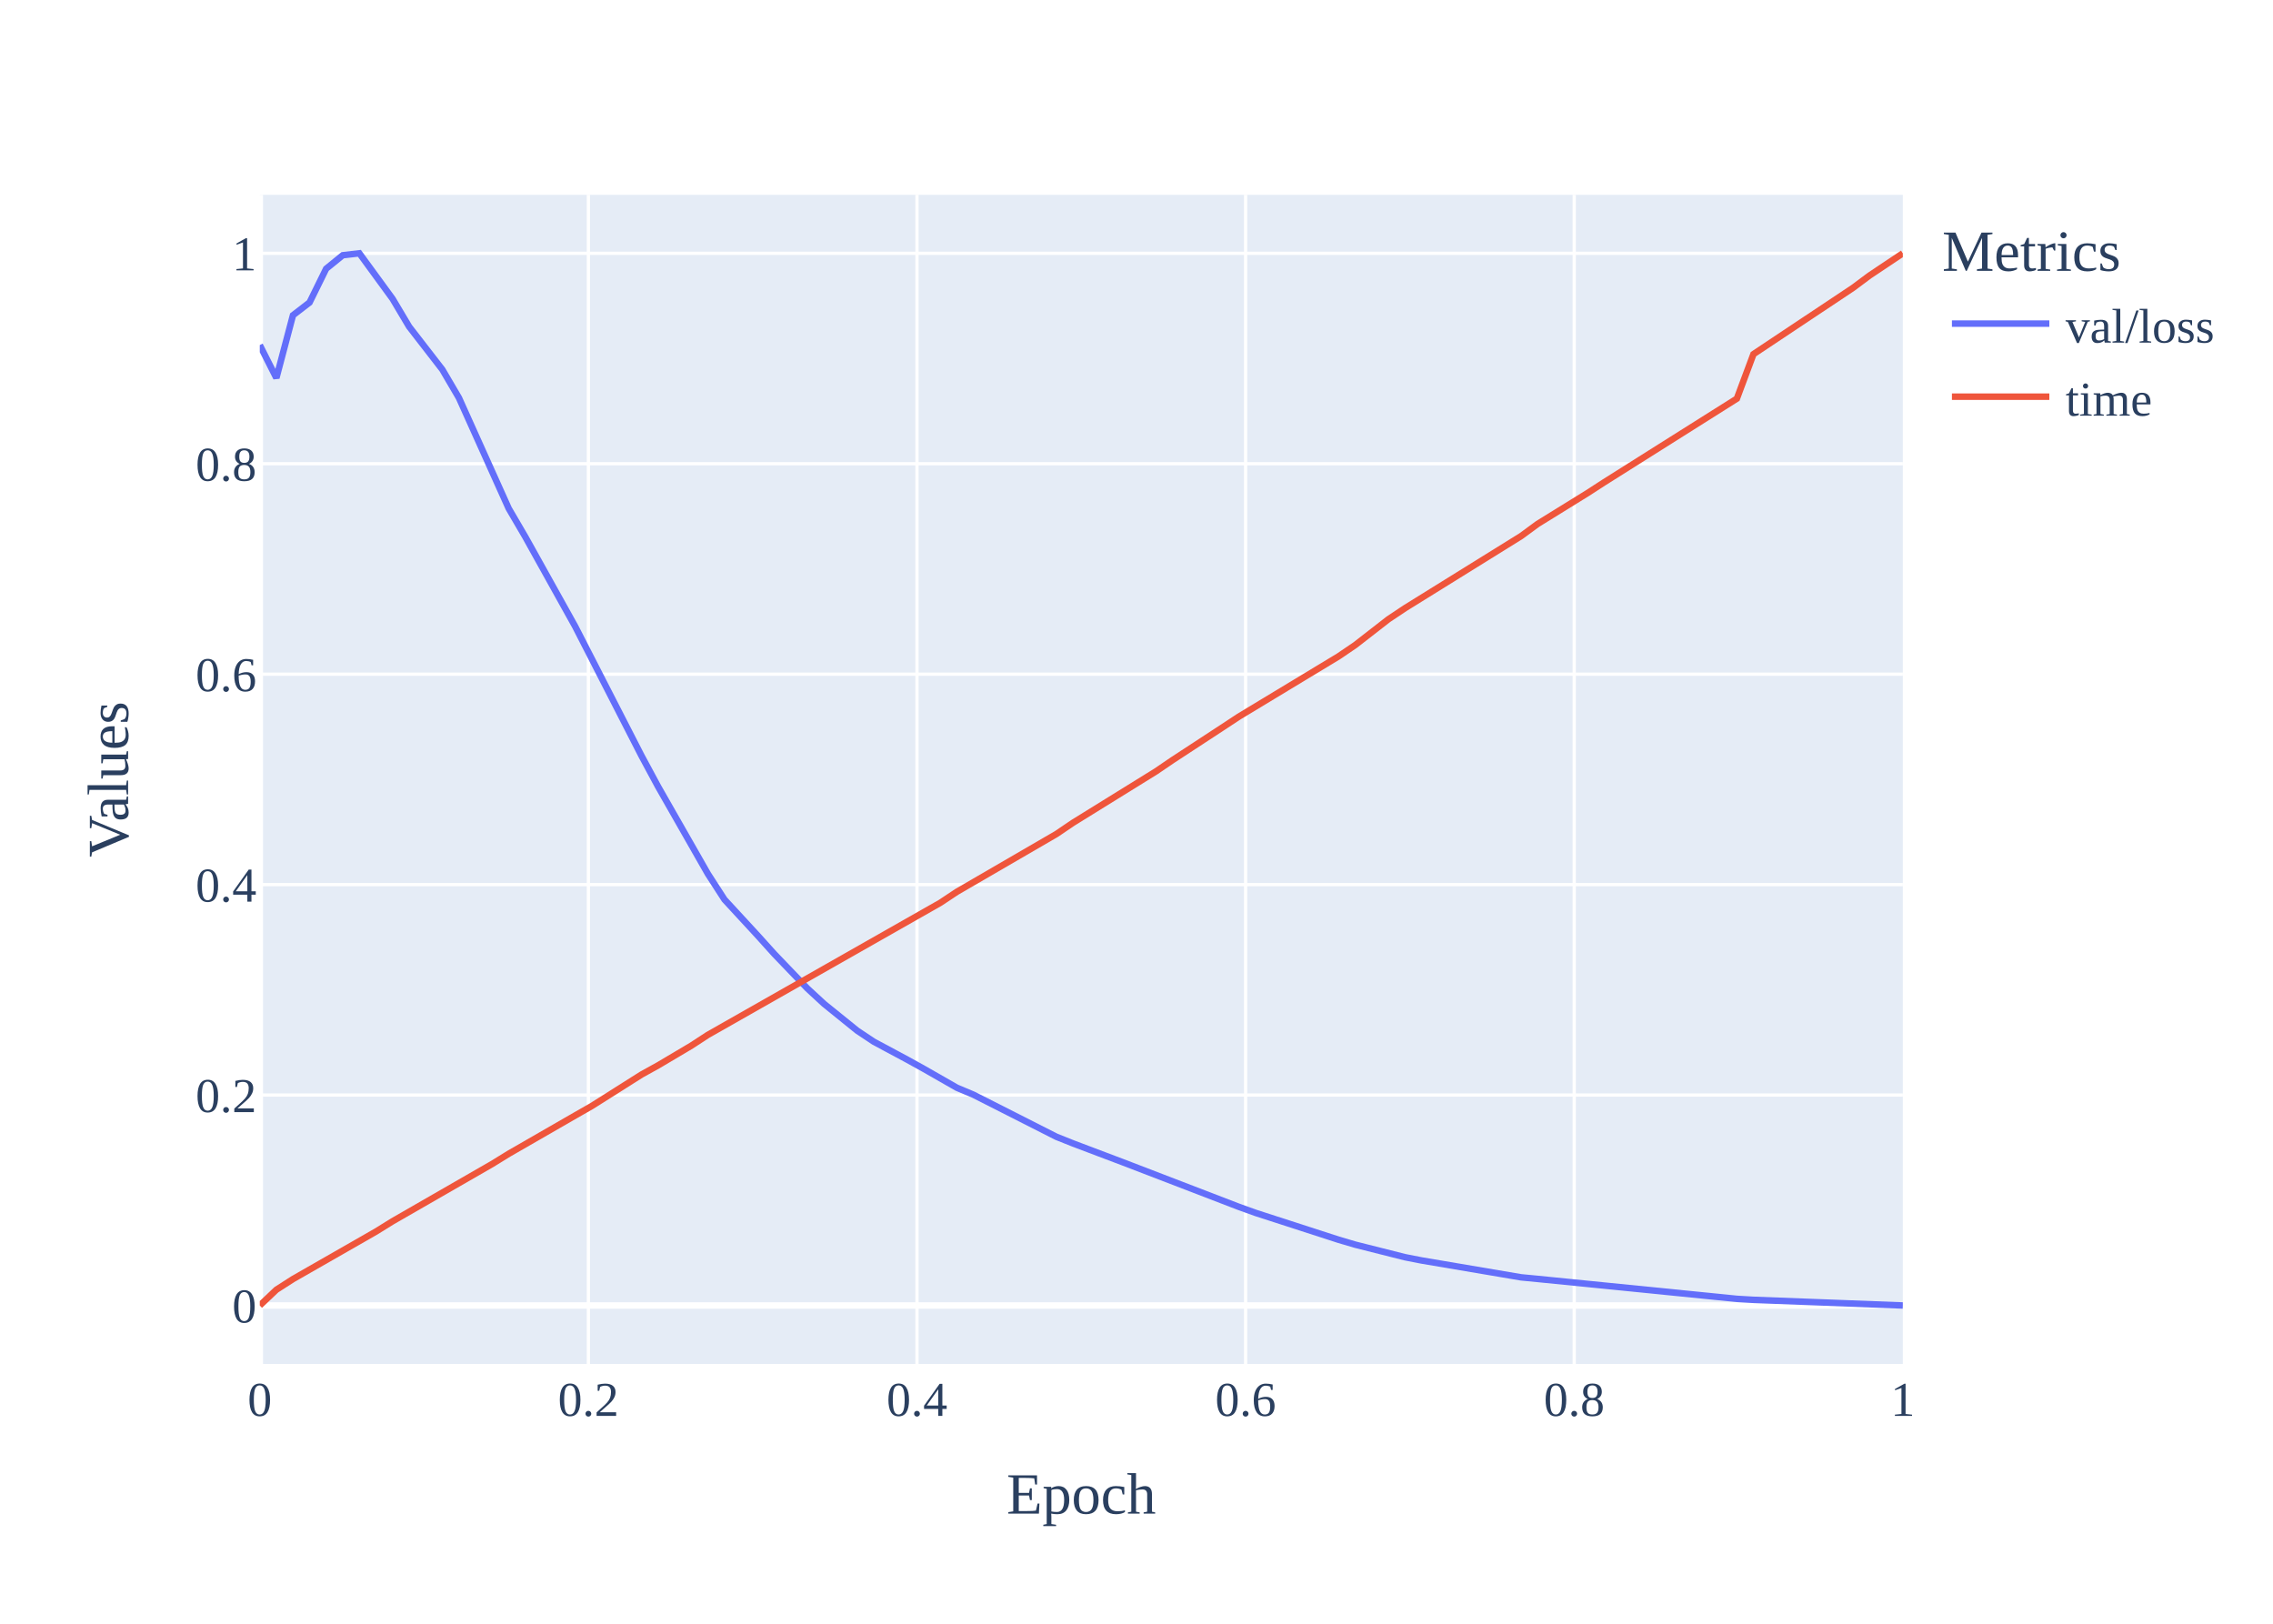
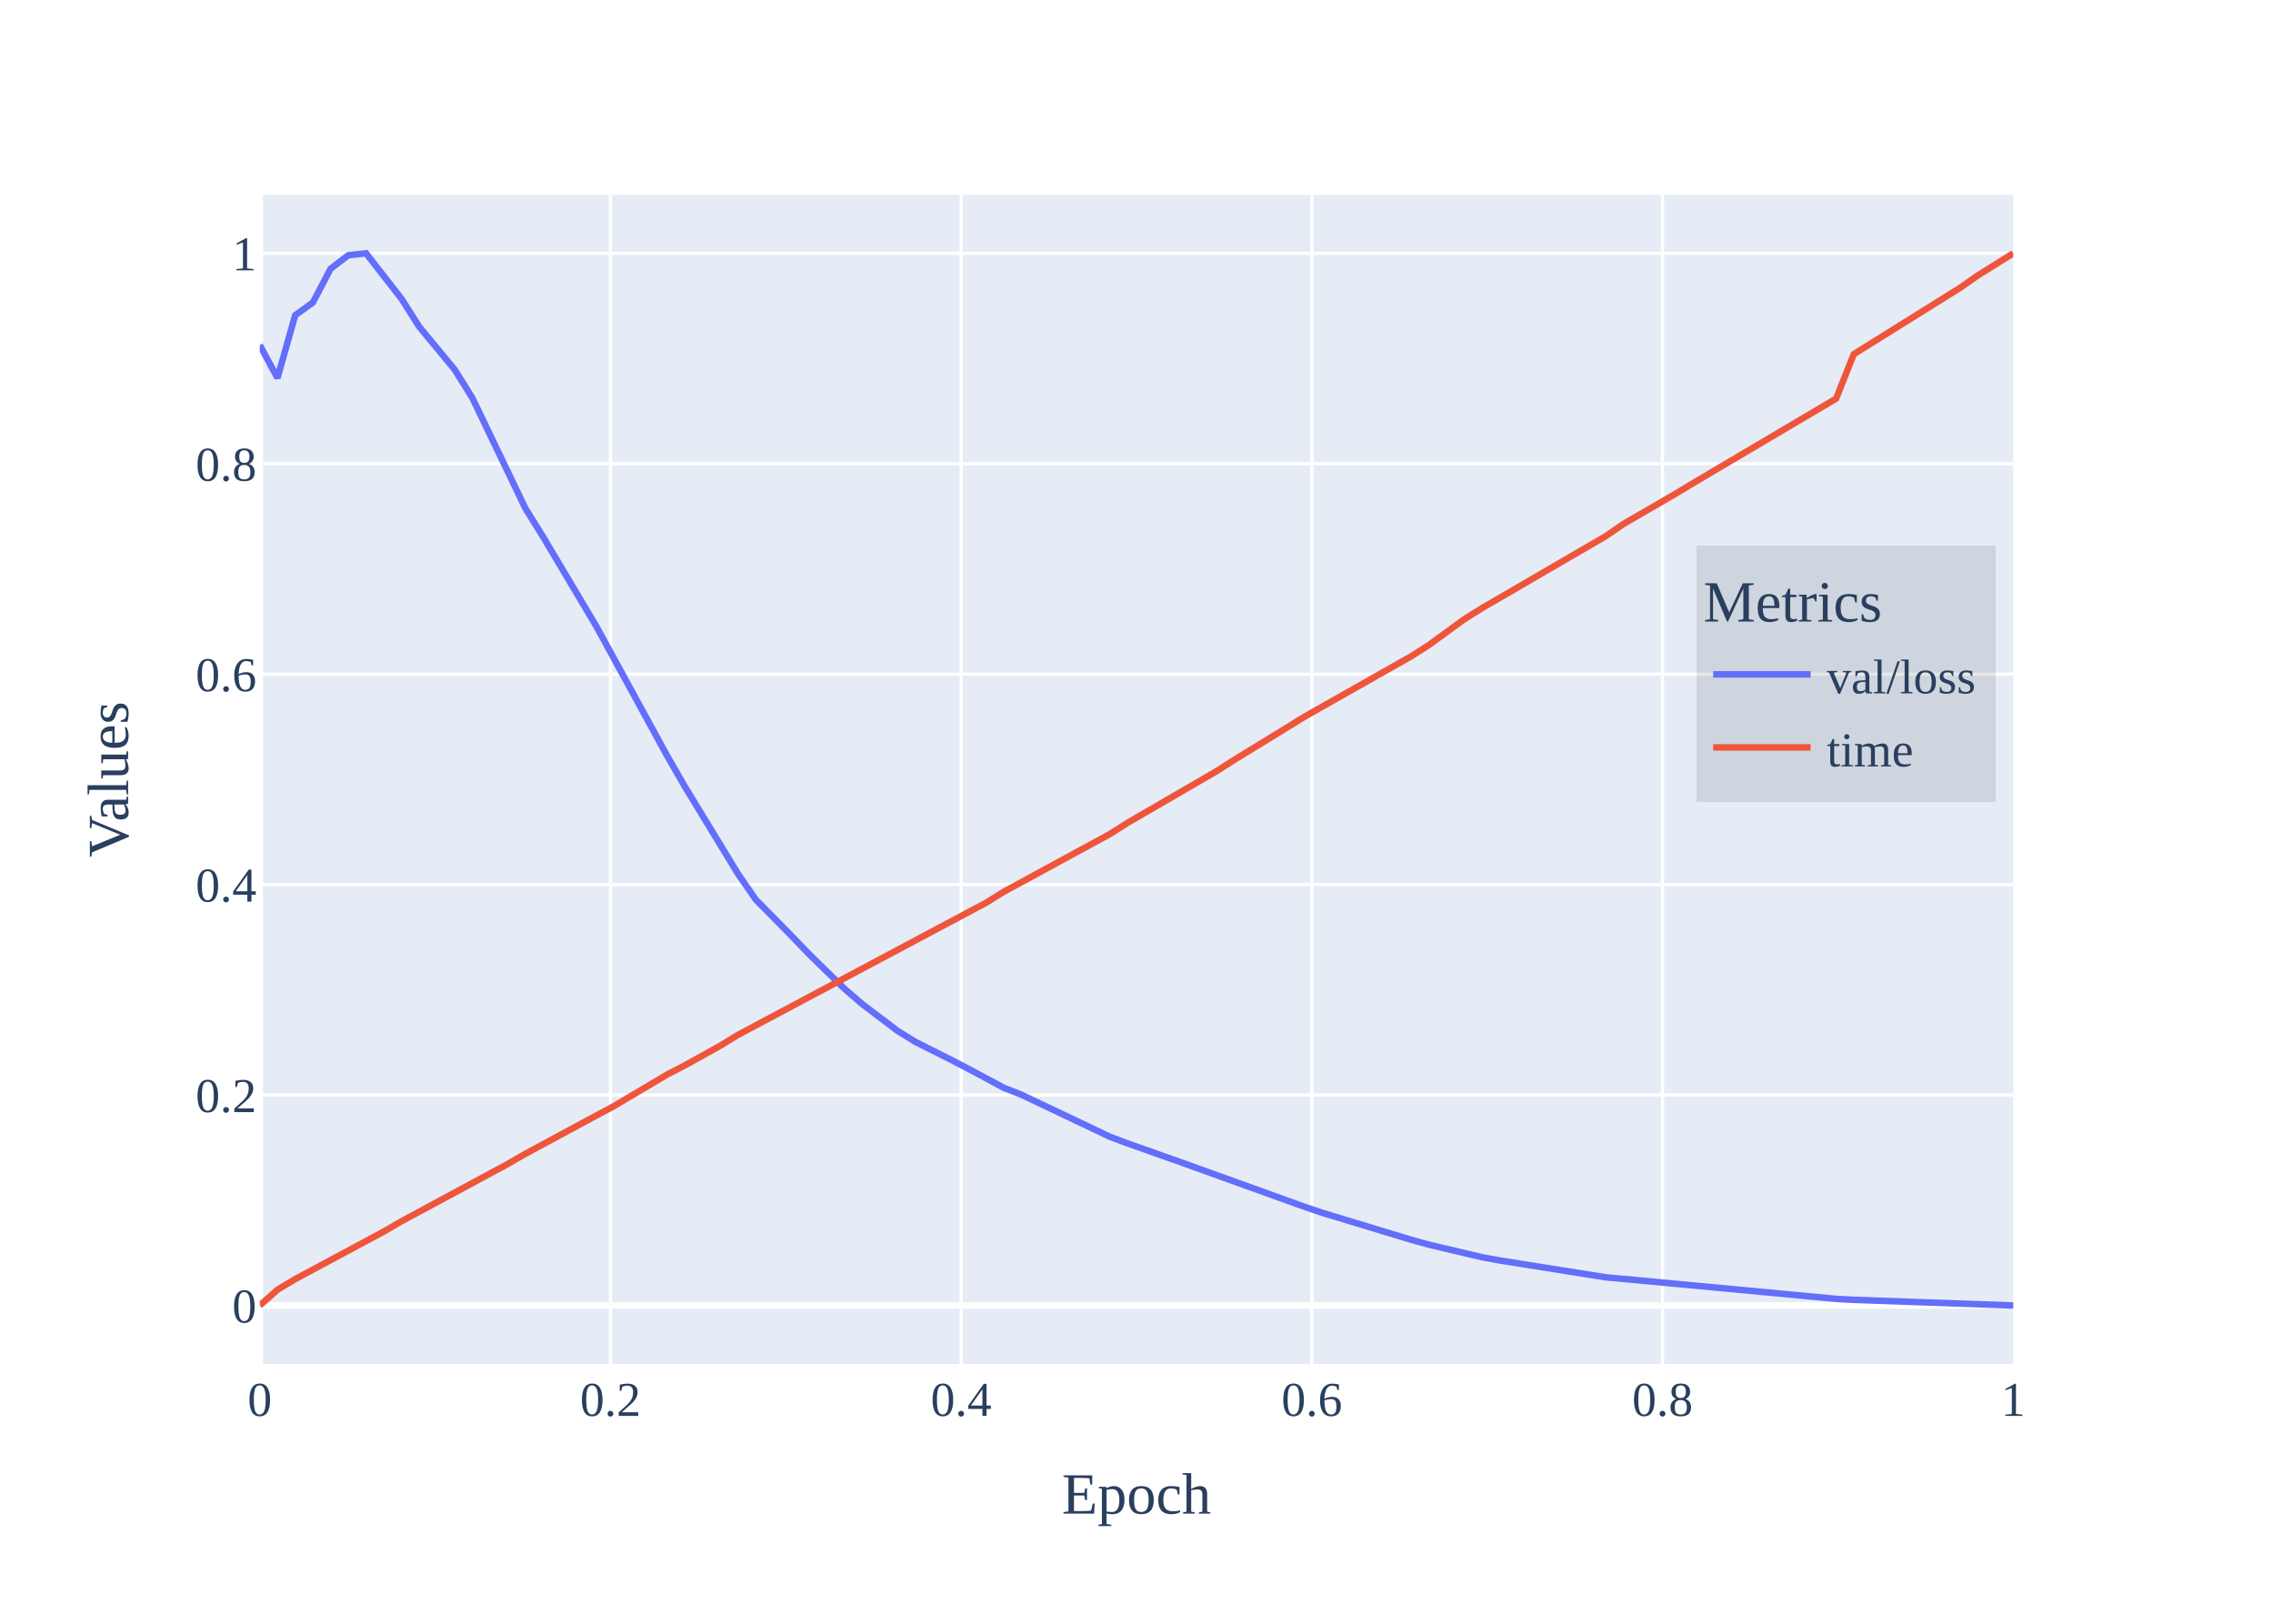
<svg xmlns="http://www.w3.org/2000/svg" class="main-svg" width="700" height="500" style="" viewBox="0 0 700 500">
  <rect x="0" y="0" width="700" height="500" style="fill: rgb(255, 255, 255); fill-opacity: 1;" />
-   <defs id="defs-02e0c4">
+   <defs id="defs-e62b09">
    <g class="clips">
-       <clipPath id="clip02e0c4xyplot" class="plotclip">
-         <rect width="506" height="360" />
-       </clipPath>
-       <clipPath class="axesclip" id="clip02e0c4x">
-         <rect x="80" y="0" width="506" height="500" />
-       </clipPath>
-       <clipPath class="axesclip" id="clip02e0c4y">
+       <clipPath id="clipe62b09xyplot" class="plotclip">
+         <rect width="540" height="360" />
+       </clipPath>
+       <clipPath class="axesclip" id="clipe62b09x">
+         <rect x="80" y="0" width="540" height="500" />
+       </clipPath>
+       <clipPath class="axesclip" id="clipe62b09y">
        <rect x="0" y="60" width="700" height="360" />
      </clipPath>
-       <clipPath class="axesclip" id="clip02e0c4xy">
-         <rect x="80" y="60" width="506" height="360" />
+       <clipPath class="axesclip" id="clipe62b09xy">
+         <rect x="80" y="60" width="540" height="360" />
      </clipPath>
    </g>
    <g class="gradients" />
    <g class="patterns" />
  </defs>
  <g class="bglayer">
-     <rect class="bg" x="80" y="60" width="506" height="360" style="fill: rgb(229, 236, 246); fill-opacity: 1; stroke-width: 0;" />
+     <rect class="bg" x="80" y="60" width="540" height="360" style="fill: rgb(229, 236, 246); fill-opacity: 1; stroke-width: 0;" />
  </g>
  <g class="layer-below">
    <g class="imagelayer" />
    <g class="shapelayer" />
  </g>
  <g class="cartesianlayer">
    <g class="subplot xy">
      <g class="layer-subplot">
        <g class="shapelayer" />
        <g class="imagelayer" />
      </g>
      <g class="minor-gridlayer">
        <g class="x" />
        <g class="y" />
      </g>
      <g class="gridlayer">
        <g class="x">
-           <path class="xgrid crisp" transform="translate(181.2,0)" d="M0,60v360" style="stroke: rgb(255, 255, 255); stroke-opacity: 1; stroke-width: 1px;" />
-           <path class="xgrid crisp" transform="translate(282.4,0)" d="M0,60v360" style="stroke: rgb(255, 255, 255); stroke-opacity: 1; stroke-width: 1px;" />
-           <path class="xgrid crisp" transform="translate(383.6,0)" d="M0,60v360" style="stroke: rgb(255, 255, 255); stroke-opacity: 1; stroke-width: 1px;" />
-           <path class="xgrid crisp" transform="translate(484.8,0)" d="M0,60v360" style="stroke: rgb(255, 255, 255); stroke-opacity: 1; stroke-width: 1px;" />
+           <path class="xgrid crisp" transform="translate(188,0)" d="M0,60v360" style="stroke: rgb(255, 255, 255); stroke-opacity: 1; stroke-width: 1px;" />
+           <path class="xgrid crisp" transform="translate(296,0)" d="M0,60v360" style="stroke: rgb(255, 255, 255); stroke-opacity: 1; stroke-width: 1px;" />
+           <path class="xgrid crisp" transform="translate(404,0)" d="M0,60v360" style="stroke: rgb(255, 255, 255); stroke-opacity: 1; stroke-width: 1px;" />
+           <path class="xgrid crisp" transform="translate(512,0)" d="M0,60v360" style="stroke: rgb(255, 255, 255); stroke-opacity: 1; stroke-width: 1px;" />
        </g>
        <g class="y">
-           <path class="ygrid crisp" transform="translate(0,337.2)" d="M80,0h506" style="stroke: rgb(255, 255, 255); stroke-opacity: 1; stroke-width: 1px;" />
-           <path class="ygrid crisp" transform="translate(0,272.4)" d="M80,0h506" style="stroke: rgb(255, 255, 255); stroke-opacity: 1; stroke-width: 1px;" />
-           <path class="ygrid crisp" transform="translate(0,207.6)" d="M80,0h506" style="stroke: rgb(255, 255, 255); stroke-opacity: 1; stroke-width: 1px;" />
-           <path class="ygrid crisp" transform="translate(0,142.8)" d="M80,0h506" style="stroke: rgb(255, 255, 255); stroke-opacity: 1; stroke-width: 1px;" />
-           <path class="ygrid crisp" transform="translate(0,78)" d="M80,0h506" style="stroke: rgb(255, 255, 255); stroke-opacity: 1; stroke-width: 1px;" />
+           <path class="ygrid crisp" transform="translate(0,337.2)" d="M80,0h540" style="stroke: rgb(255, 255, 255); stroke-opacity: 1; stroke-width: 1px;" />
+           <path class="ygrid crisp" transform="translate(0,272.4)" d="M80,0h540" style="stroke: rgb(255, 255, 255); stroke-opacity: 1; stroke-width: 1px;" />
+           <path class="ygrid crisp" transform="translate(0,207.6)" d="M80,0h540" style="stroke: rgb(255, 255, 255); stroke-opacity: 1; stroke-width: 1px;" />
+           <path class="ygrid crisp" transform="translate(0,142.8)" d="M80,0h540" style="stroke: rgb(255, 255, 255); stroke-opacity: 1; stroke-width: 1px;" />
+           <path class="ygrid crisp" transform="translate(0,78)" d="M80,0h540" style="stroke: rgb(255, 255, 255); stroke-opacity: 1; stroke-width: 1px;" />
        </g>
      </g>
      <g class="zerolinelayer">
        <path class="xzl zl crisp" transform="translate(80,0)" d="M0,60v360" style="stroke: rgb(255, 255, 255); stroke-opacity: 1; stroke-width: 2px;" />
-         <path class="yzl zl crisp" transform="translate(0,402)" d="M80,0h506" style="stroke: rgb(255, 255, 255); stroke-opacity: 1; stroke-width: 2px;" />
+         <path class="yzl zl crisp" transform="translate(0,402)" d="M80,0h540" style="stroke: rgb(255, 255, 255); stroke-opacity: 1; stroke-width: 2px;" />
      </g>
      <g class="layer-between">
        <g class="shapelayer" />
        <g class="imagelayer" />
      </g>
      <path class="xlines-below" />
      <path class="ylines-below" />
      <g class="overlines-below" />
      <g class="xaxislayer-below" />
      <g class="yaxislayer-below" />
      <g class="overaxes-below" />
      <g class="overplot">
-         <g class="xy" transform="translate(80,60)" clip-path="url(#clip02e0c4xyplot)">
+         <g class="xy" transform="translate(80,60)" clip-path="url(#clipe62b09xyplot)">
          <g class="scatterlayer mlayer">
-             <g class="trace scatter trace0015f2" style="stroke-miterlimit: 2; opacity: 1;">
+             <g class="trace scatter trace48fab7" style="stroke-miterlimit: 2; opacity: 1;">
              <g class="fills" />
              <g class="errorbars" />
              <g class="lines">
-                 <path class="js-line" d="M0,46.25L5.11,56.39L10.22,37.08L15.33,33.14L20.44,22.75L25.56,18.59L30.67,18L40.89,32L46,40.59L56.22,53.79L61.33,62.51L76.67,96.59L81.78,105.33L97.11,132.86L102.22,142.82L117.56,172.74L122.67,182.22L138,209.08L143.11,216.99L153.33,228.07L158.44,233.74L168.67,244.4L173.78,249.12L184,257.38L189.11,260.78L199.33,266.26L204.44,269.09L214.67,274.94L219.78,277.09L245.33,290.05L250.44,292.09L260.67,295.96L265.78,297.89L301.56,311.64L306.67,313.48L332.22,321.75L337.33,323.26L352.67,327.13L357.78,328.13L388.44,333.33L393.56,333.82L454.89,339.96L460,340.26L506,342" style="vector-effect: none; fill: none; stroke: rgb(99, 110, 250); stroke-opacity: 1; stroke-width: 2px; opacity: 1;" />
+                 <path class="js-line" d="M0,46.25L5.45,56.39L10.91,37.08L16.36,33.14L21.82,22.75L27.27,18.59L32.73,18L43.64,32L49.09,40.59L60,53.79L65.45,62.51L81.82,96.59L87.27,105.33L103.64,132.86L109.09,142.82L125.45,172.74L130.91,182.22L147.27,209.08L152.73,216.99L163.64,228.07L169.09,233.74L180,244.4L185.45,249.12L196.36,257.38L201.82,260.78L212.73,266.26L218.18,269.09L229.09,274.94L234.55,277.09L261.82,290.05L267.27,292.09L278.18,295.96L283.64,297.89L321.82,311.64L327.27,313.48L354.55,321.75L360,323.26L376.36,327.13L381.82,328.13L414.55,333.33L420,333.82L485.45,339.96L490.91,340.26L540,342" style="vector-effect: none; fill: none; stroke: rgb(99, 110, 250); stroke-opacity: 1; stroke-width: 2px; opacity: 1;" />
              </g>
              <g class="points" />
              <g class="text" />
            </g>
-             <g class="trace scatter tracec2e1f1" style="stroke-miterlimit: 2; opacity: 1;">
+             <g class="trace scatter trace5bd67b" style="stroke-miterlimit: 2; opacity: 1;">
              <g class="fills" />
              <g class="errorbars" />
              <g class="lines">
-                 <path class="js-line" d="M0,342L5.11,337.15L10.22,333.87L35.78,319.24L40.89,316.07L71.56,298.43L76.67,295.28L97.11,283.51L102.22,280.59L117.56,270.89L122.67,268.06L132.89,262L138,258.67L209.56,218.01L214.67,214.62L245.33,196.82L250.44,193.36L276,177.53L281.11,174.05L296.44,164.02L301.56,160.65L332.22,142.12L337.33,138.65L347.56,130.7L352.67,127.29L388.44,105.08L393.56,101.32L408.89,91.84L414,88.53L454.89,62.75L460,49.05L490.67,28.63L495.78,24.82L506,18" style="vector-effect: none; fill: none; stroke: rgb(239, 85, 59); stroke-opacity: 1; stroke-width: 2px; opacity: 1;" />
+                 <path class="js-line" d="M0,342L5.45,337.15L10.91,333.87L38.18,319.24L43.64,316.07L76.36,298.43L81.82,295.28L103.64,283.51L109.09,280.59L125.45,270.89L130.91,268.06L141.82,262L147.27,258.67L223.64,218.01L229.09,214.62L261.82,196.82L267.27,193.36L294.55,177.53L300,174.05L316.36,164.02L321.82,160.65L354.55,142.12L360,138.65L370.91,130.7L376.36,127.29L414.55,105.08L420,101.32L436.36,91.84L441.82,88.53L485.45,62.75L490.91,49.05L523.64,28.63L529.09,24.82L540,18" style="vector-effect: none; fill: none; stroke: rgb(239, 85, 59); stroke-opacity: 1; stroke-width: 2px; opacity: 1;" />
              </g>
              <g class="points" />
              <g class="text" />
            </g>
          </g>
        </g>
      </g>
      <path class="xlines-above crisp" d="M0,0" style="fill: none;" />
      <path class="ylines-above crisp" d="M0,0" style="fill: none;" />
      <g class="overlines-above" />
      <g class="xaxislayer-above">
        <g class="xtick">
          <text text-anchor="middle" x="0" y="436" transform="translate(80,0)" style="font-family: 'Times New Roman'; font-size: 15px; fill: rgb(42, 63, 95); fill-opacity: 1; white-space: pre; opacity: 1;">0</text>
        </g>
        <g class="xtick">
-           <text text-anchor="middle" x="0" y="436" style="font-family: 'Times New Roman'; font-size: 15px; fill: rgb(42, 63, 95); fill-opacity: 1; white-space: pre; opacity: 1;" transform="translate(181.2,0)">0.2</text>
-         </g>
-         <g class="xtick">
-           <text text-anchor="middle" x="0" y="436" style="font-family: 'Times New Roman'; font-size: 15px; fill: rgb(42, 63, 95); fill-opacity: 1; white-space: pre; opacity: 1;" transform="translate(282.4,0)">0.4</text>
-         </g>
-         <g class="xtick">
-           <text text-anchor="middle" x="0" y="436" style="font-family: 'Times New Roman'; font-size: 15px; fill: rgb(42, 63, 95); fill-opacity: 1; white-space: pre; opacity: 1;" transform="translate(383.6,0)">0.6</text>
-         </g>
-         <g class="xtick">
-           <text text-anchor="middle" x="0" y="436" style="font-family: 'Times New Roman'; font-size: 15px; fill: rgb(42, 63, 95); fill-opacity: 1; white-space: pre; opacity: 1;" transform="translate(484.8,0)">0.8</text>
-         </g>
-         <g class="xtick">
-           <text text-anchor="middle" x="0" y="436" style="font-family: 'Times New Roman'; font-size: 15px; fill: rgb(42, 63, 95); fill-opacity: 1; white-space: pre; opacity: 1;" transform="translate(586,0)">1</text>
+           <text text-anchor="middle" x="0" y="436" style="font-family: 'Times New Roman'; font-size: 15px; fill: rgb(42, 63, 95); fill-opacity: 1; white-space: pre; opacity: 1;" transform="translate(188,0)">0.2</text>
+         </g>
+         <g class="xtick">
+           <text text-anchor="middle" x="0" y="436" style="font-family: 'Times New Roman'; font-size: 15px; fill: rgb(42, 63, 95); fill-opacity: 1; white-space: pre; opacity: 1;" transform="translate(296,0)">0.4</text>
+         </g>
+         <g class="xtick">
+           <text text-anchor="middle" x="0" y="436" style="font-family: 'Times New Roman'; font-size: 15px; fill: rgb(42, 63, 95); fill-opacity: 1; white-space: pre; opacity: 1;" transform="translate(404,0)">0.6</text>
+         </g>
+         <g class="xtick">
+           <text text-anchor="middle" x="0" y="436" style="font-family: 'Times New Roman'; font-size: 15px; fill: rgb(42, 63, 95); fill-opacity: 1; white-space: pre; opacity: 1;" transform="translate(512,0)">0.8</text>
+         </g>
+         <g class="xtick">
+           <text text-anchor="middle" x="0" y="436" style="font-family: 'Times New Roman'; font-size: 15px; fill: rgb(42, 63, 95); fill-opacity: 1; white-space: pre; opacity: 1;" transform="translate(620,0)">1</text>
        </g>
      </g>
      <g class="yaxislayer-above">
        <g class="ytick">
          <text text-anchor="end" x="79" y="5.25" transform="translate(0,402)" style="font-family: 'Times New Roman'; font-size: 15px; fill: rgb(42, 63, 95); fill-opacity: 1; white-space: pre; opacity: 1;">0</text>
        </g>
        <g class="ytick">
          <text text-anchor="end" x="79" y="5.25" style="font-family: 'Times New Roman'; font-size: 15px; fill: rgb(42, 63, 95); fill-opacity: 1; white-space: pre; opacity: 1;" transform="translate(0,337.2)">0.2</text>
        </g>
        <g class="ytick">
          <text text-anchor="end" x="79" y="5.25" style="font-family: 'Times New Roman'; font-size: 15px; fill: rgb(42, 63, 95); fill-opacity: 1; white-space: pre; opacity: 1;" transform="translate(0,272.4)">0.4</text>
        </g>
        <g class="ytick">
          <text text-anchor="end" x="79" y="5.25" style="font-family: 'Times New Roman'; font-size: 15px; fill: rgb(42, 63, 95); fill-opacity: 1; white-space: pre; opacity: 1;" transform="translate(0,207.6)">0.6</text>
        </g>
        <g class="ytick">
          <text text-anchor="end" x="79" y="5.25" style="font-family: 'Times New Roman'; font-size: 15px; fill: rgb(42, 63, 95); fill-opacity: 1; white-space: pre; opacity: 1;" transform="translate(0,142.8)">0.8</text>
        </g>
        <g class="ytick">
          <text text-anchor="end" x="79" y="5.25" style="font-family: 'Times New Roman'; font-size: 15px; fill: rgb(42, 63, 95); fill-opacity: 1; white-space: pre; opacity: 1;" transform="translate(0,78)">1</text>
        </g>
      </g>
      <g class="overaxes-above" />
    </g>
  </g>
  <g class="polarlayer" />
  <g class="smithlayer" />
  <g class="ternarylayer" />
  <g class="geolayer" />
  <g class="funnelarealayer" />
  <g class="pielayer" />
  <g class="iciclelayer" />
  <g class="treemaplayer" />
  <g class="sunburstlayer" />
  <g class="glimages" />
-   <defs id="topdefs-02e0c4">
+   <defs id="topdefs-e62b09">
    <g class="clips" />
-     <clipPath id="legend02e0c4">
+     <clipPath id="legende62b09">
      <rect width="92" height="79" x="0" y="0" />
    </clipPath>
  </defs>
  <g class="layer-above">
    <g class="imagelayer" />
    <g class="shapelayer" />
  </g>
  <g class="infolayer">
-     <g class="legend" pointer-events="all" transform="translate(596.12,60)">
-       <rect class="bg" shape-rendering="crispEdges" width="92" height="79" x="0" y="0" style="stroke: rgb(68, 68, 68); stroke-opacity: 1; fill: rgb(255, 255, 255); fill-opacity: 1; stroke-width: 0px;" />
-       <g class="scrollbox" transform="" clip-path="url(#legend02e0c4)">
+     <g class="legend" pointer-events="all" transform="translate(522.6,168)">
+       <rect class="bg" shape-rendering="crispEdges" width="92" height="79" x="0" y="0" style="stroke: rgb(68, 68, 68); stroke-opacity: 1; fill: rgb(0, 0, 0); fill-opacity: 0.1; stroke-width: 0px;" />
+       <g class="scrollbox" transform="" clip-path="url(#legende62b09)">
        <text class="legendtitletext" text-anchor="start" x="2" y="23.4" style="font-family: 'Times New Roman'; font-size: 18px; fill: rgb(42, 63, 95); fill-opacity: 1; white-space: pre;">Metrics</text>
        <g class="groups" transform="">
          <g class="traces" transform="translate(0,39.65)" style="opacity: 1;">
            <text class="legendtext" text-anchor="start" x="40" y="5.85" style="font-family: 'Times New Roman'; font-size: 15px; fill: rgb(42, 63, 95); fill-opacity: 1; white-space: pre;">val/loss</text>
            <g class="layers" style="opacity: 1;">
              <g class="legendfill" />
              <g class="legendlines">
                <path class="js-line" d="M5,0h30" style="fill: none; stroke: rgb(99, 110, 250); stroke-opacity: 1; stroke-width: 2px;" />
              </g>
              <g class="legendsymbols">
                <g class="legendpoints" />
              </g>
            </g>
            <rect class="legendtoggle" x="0" y="-11.25" width="87" height="22.5" style="fill: rgb(0, 0, 0); fill-opacity: 0;" />
          </g>
        </g>
        <g class="groups" transform="">
          <g class="traces" transform="translate(0,62.15)" style="opacity: 1;">
            <text class="legendtext" text-anchor="start" x="40" y="5.85" style="font-family: 'Times New Roman'; font-size: 15px; fill: rgb(42, 63, 95); fill-opacity: 1; white-space: pre;">time</text>
            <g class="layers" style="opacity: 1;">
              <g class="legendfill" />
              <g class="legendlines">
                <path class="js-line" d="M5,0h30" style="fill: none; stroke: rgb(239, 85, 59); stroke-opacity: 1; stroke-width: 2px;" />
              </g>
              <g class="legendsymbols">
                <g class="legendpoints" />
              </g>
            </g>
            <rect class="legendtoggle" x="0" y="-11.25" width="87" height="22.5" style="fill: rgb(0, 0, 0); fill-opacity: 0;" />
          </g>
        </g>
      </g>
      <rect class="scrollbar" rx="20" ry="3" width="0" height="0" x="0" y="0" style="fill: rgb(128, 139, 164); fill-opacity: 1;" />
    </g>
    <g class="g-gtitle" />
    <g class="g-xtitle">
-       <text class="xtitle" x="333" y="466.1" text-anchor="middle" style="opacity: 1; font-family: 'Times New Roman'; font-size: 18px; fill: rgb(42, 63, 95); fill-opacity: 1; white-space: pre;">Epoch</text>
+       <text class="xtitle" x="350" y="466.1" text-anchor="middle" style="opacity: 1; font-family: 'Times New Roman'; font-size: 18px; fill: rgb(42, 63, 95); fill-opacity: 1; white-space: pre;">Epoch</text>
    </g>
    <g class="g-ytitle">
      <text class="ytitle" transform="rotate(-90,39.45,240)" x="39.45" y="240" text-anchor="middle" style="opacity: 1; font-family: 'Times New Roman'; font-size: 18px; fill: rgb(42, 63, 95); fill-opacity: 1; white-space: pre;">Values</text>
    </g>
  </g>
</svg>
